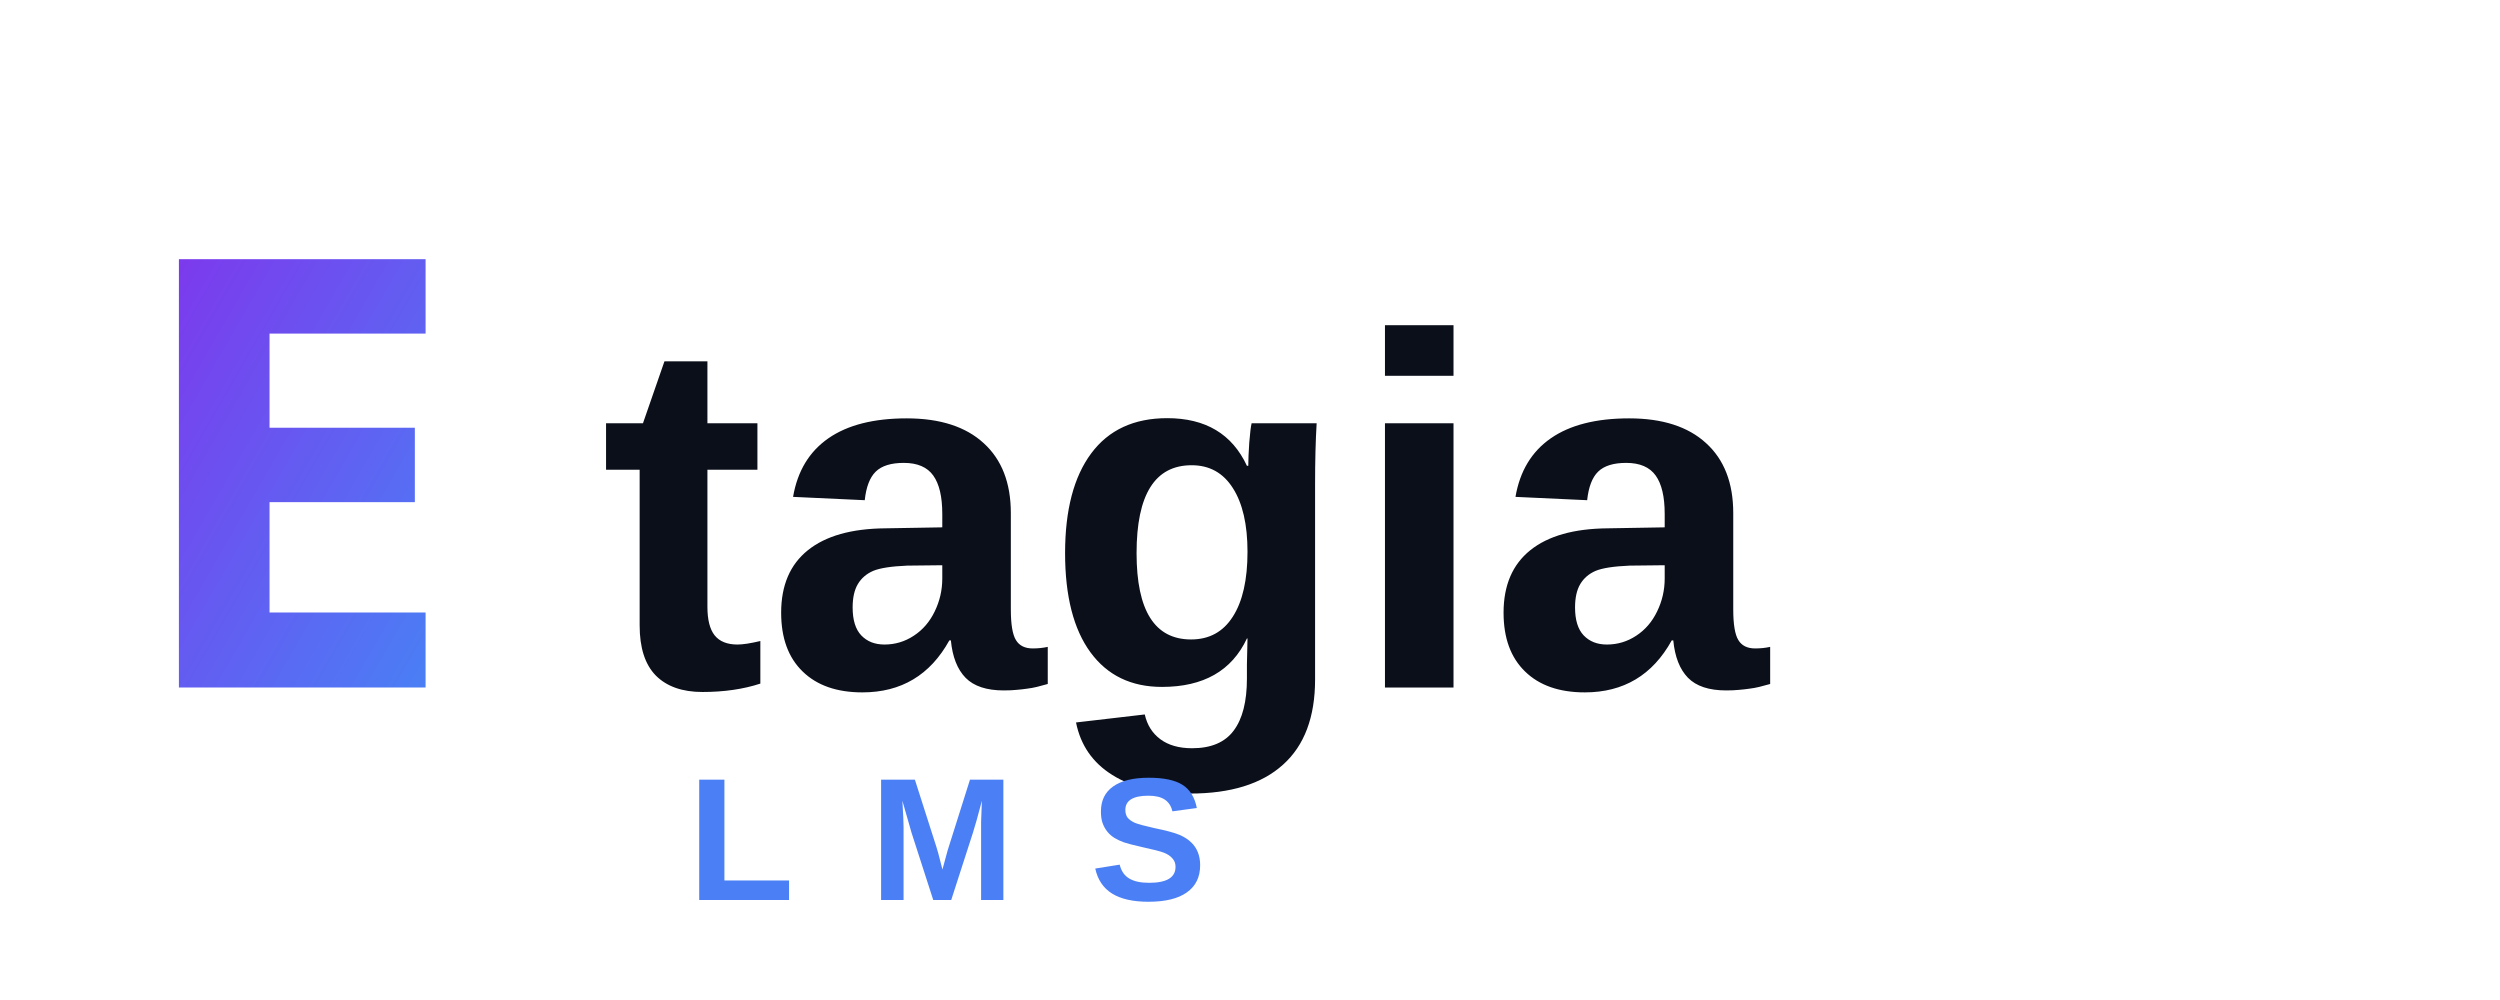
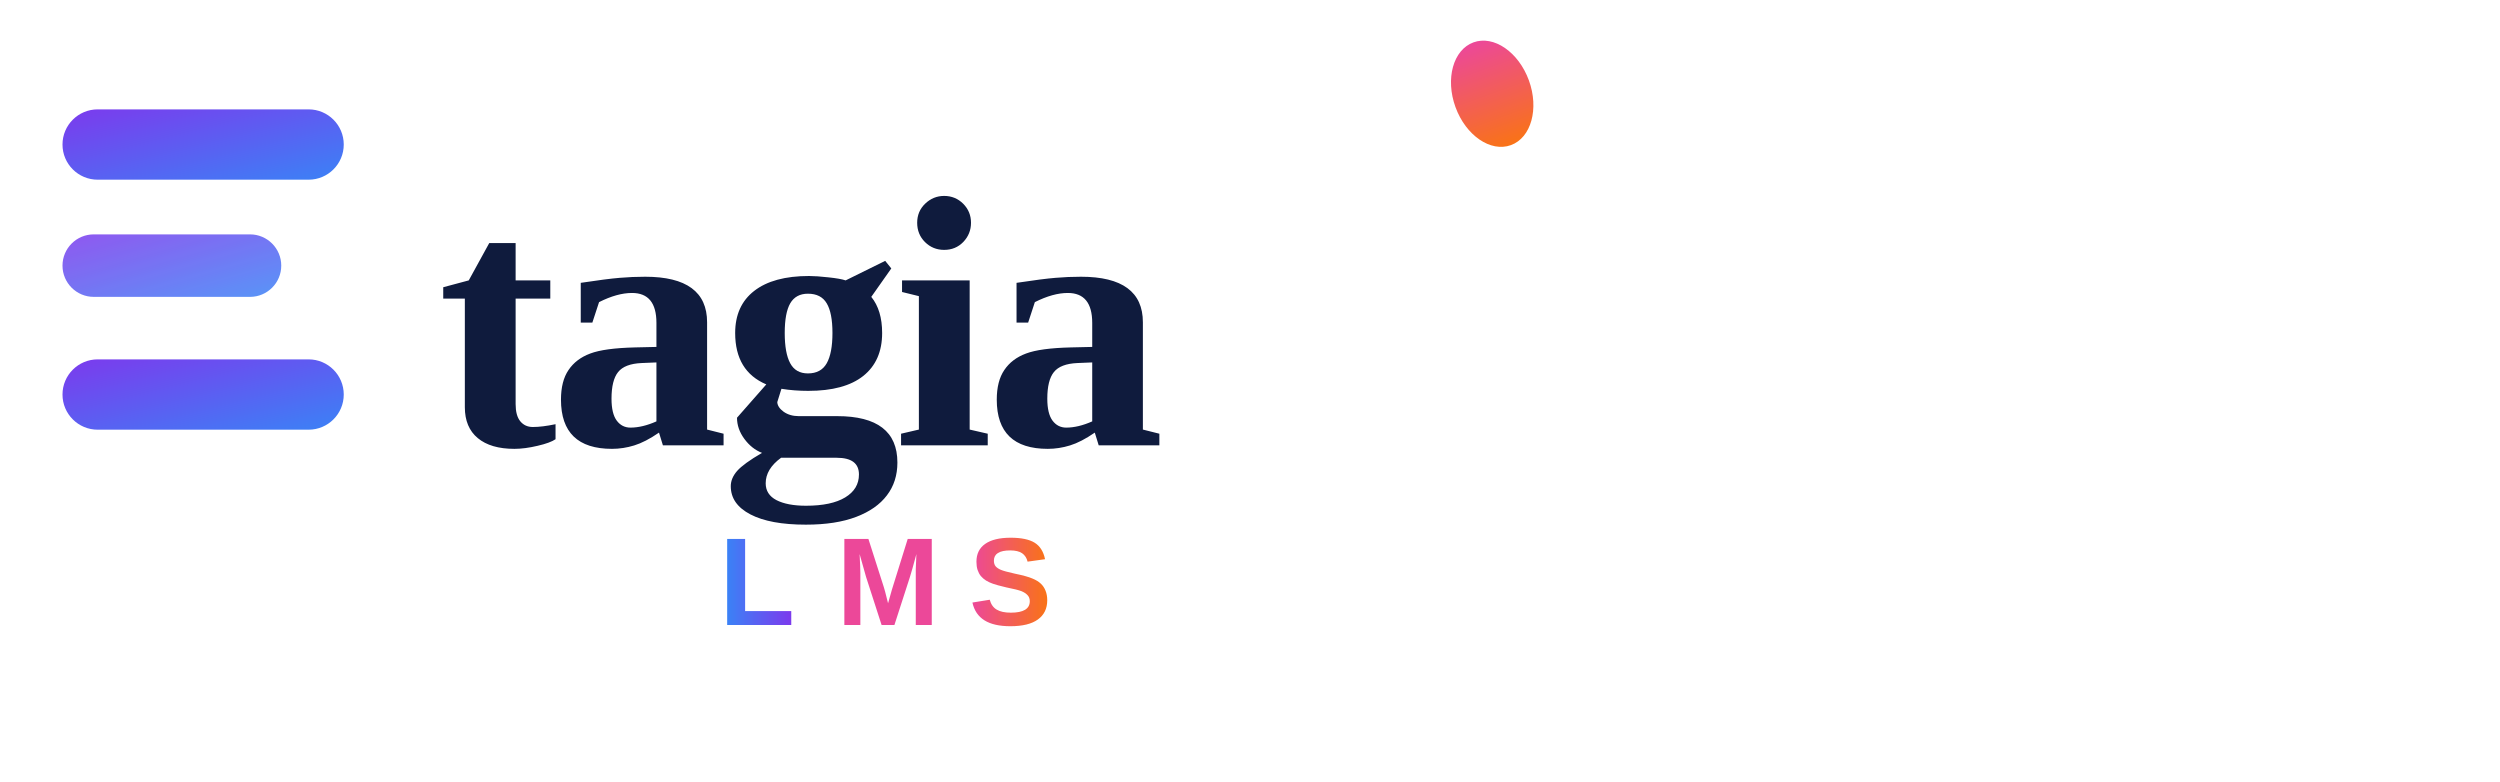
- <svg xmlns="http://www.w3.org/2000/svg" viewBox="0 0 200 80">
+ <svg xmlns="http://www.w3.org/2000/svg" viewBox="0 0 320 100" width="320" height="100">
  <defs>
-     <linearGradient id="g1" x1="0%" y1="0%" x2="100%" y2="100%">
+     <linearGradient id="eGrad" x1="0%" y1="0%" x2="100%" y2="100%">
      <stop offset="0%" style="stop-color:#7C3AED" />
-       <stop offset="100%" style="stop-color:#4A7FF5" />
+       <stop offset="100%" style="stop-color:#3B82F6" />
+     </linearGradient>
+     <linearGradient id="lmsLeft" x1="0%" y1="0%" x2="100%" y2="0%">
+       <stop offset="0%" style="stop-color:#3B82F6" />
+       <stop offset="100%" style="stop-color:#7C3AED" />
+     </linearGradient>
+     <linearGradient id="lmsRight" x1="0%" y1="0%" x2="100%" y2="0%">
+       <stop offset="0%" style="stop-color:#EC4899" />
+       <stop offset="100%" style="stop-color:#F97316" />
+     </linearGradient>
+     <linearGradient id="sGrad" x1="0%" y1="0%" x2="0%" y2="100%">
+       <stop offset="0%" style="stop-color:#EC4899" />
+       <stop offset="100%" style="stop-color:#F97316" />
    </linearGradient>
  </defs>
-   <text x="10" y="55" font-family="Arial Black,sans-serif" font-size="48" font-weight="900" fill="url(#g1)">E</text>
-   <text x="48" y="55" font-family="Arial,sans-serif" font-size="40" font-weight="700" fill="#0B0F1A">tagia</text>
-   <text x="55" y="72" font-family="Arial,sans-serif" font-size="14" font-weight="600" fill="#4A7FF5" letter-spacing="6">LMS</text>
+   <rect x="8" y="14" width="36" height="9" rx="4.5" fill="url(#eGrad)" />
+   <rect x="8" y="30" width="28" height="8" rx="4" fill="url(#eGrad)" opacity="0.85" />
+   <rect x="8" y="46" width="36" height="9" rx="4.5" fill="url(#eGrad)" />
+   <text x="56" y="57" font-family="Georgia, 'Times New Roman', serif" font-size="46" font-weight="700" fill="#0F1B3D" letter-spacing="-1">tagia</text>
+   <ellipse cx="191" cy="12" rx="5" ry="7" fill="url(#sGrad)" transform="rotate(-20, 191, 12)" />
+   <line x1="62" y1="74" x2="88" y2="74" stroke="url(#lmsLeft)" stroke-width="2" stroke-linecap="round" />
+   <text x="92" y="80" font-family="Arial, sans-serif" font-size="16" font-weight="700" fill="url(#lmsLeft)" letter-spacing="5">L</text>
+   <text x="107" y="80" font-family="Arial, sans-serif" font-size="16" font-weight="700" fill="#EC4899" letter-spacing="5">M</text>
+   <text x="124" y="80" font-family="Arial, sans-serif" font-size="16" font-weight="700" fill="url(#lmsRight)" letter-spacing="5">S</text>
+   <line x1="143" y1="74" x2="172" y2="74" stroke="url(#lmsRight)" stroke-width="2" stroke-linecap="round" />
</svg>
